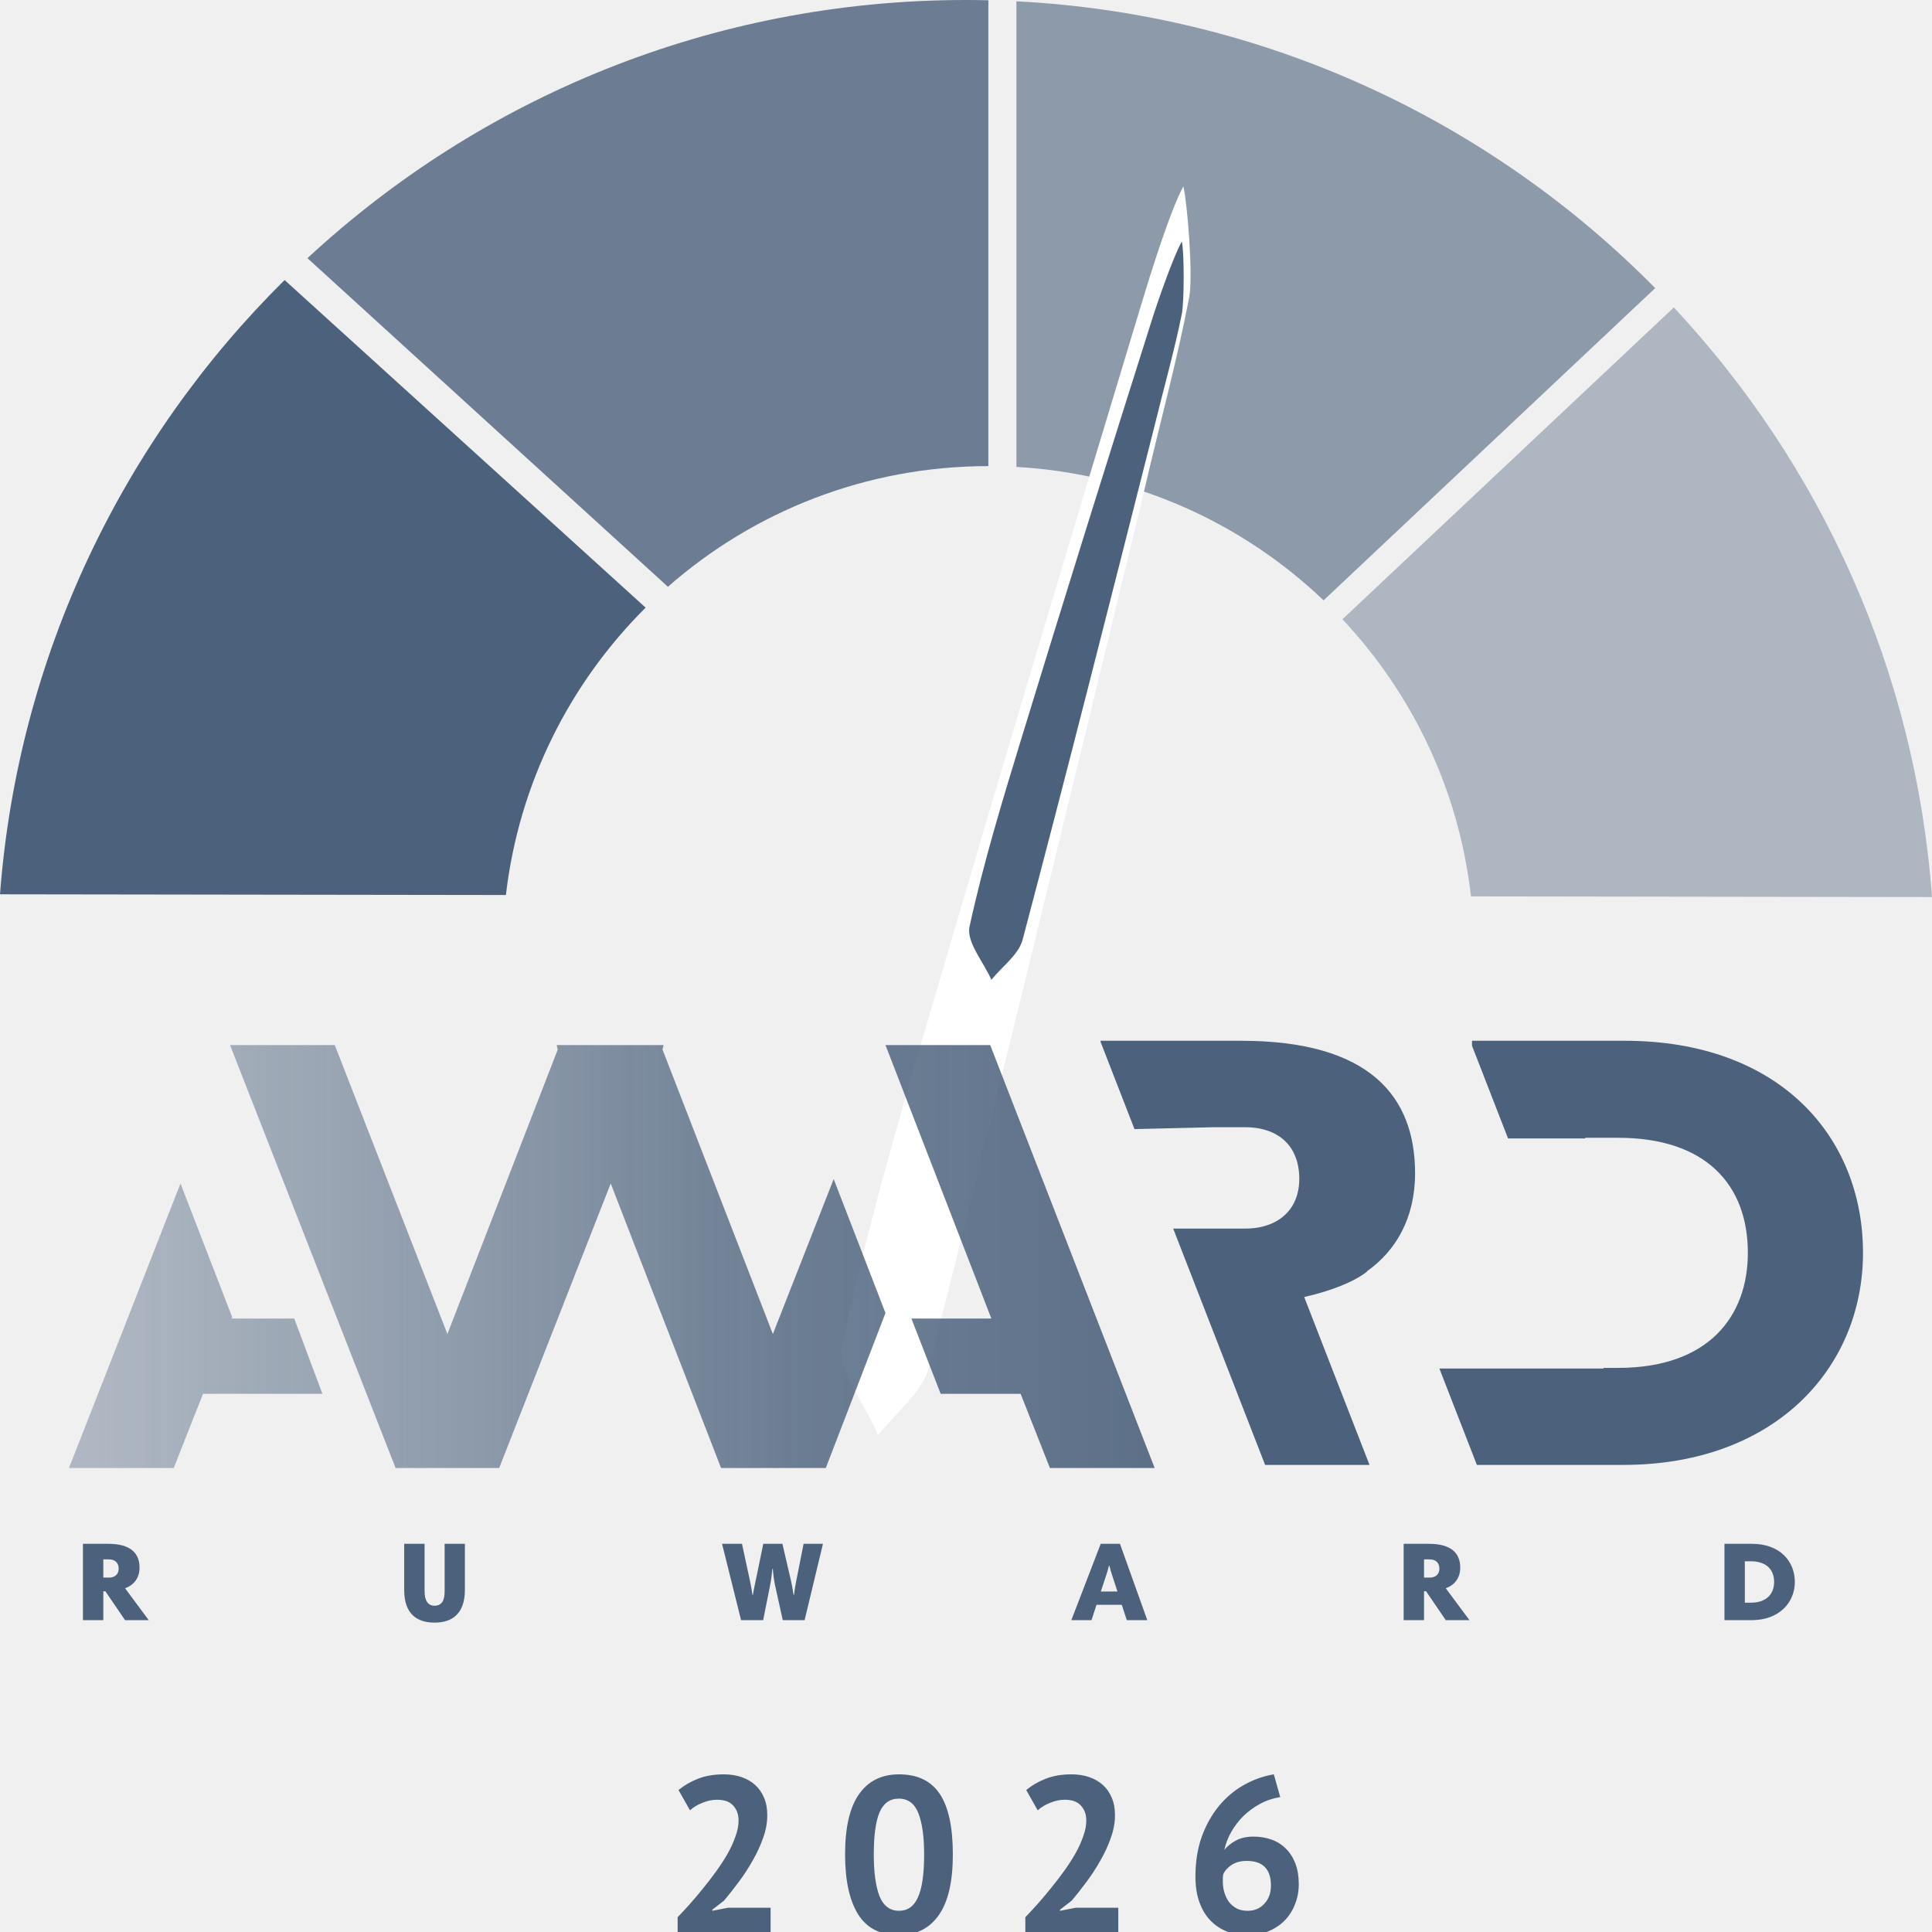
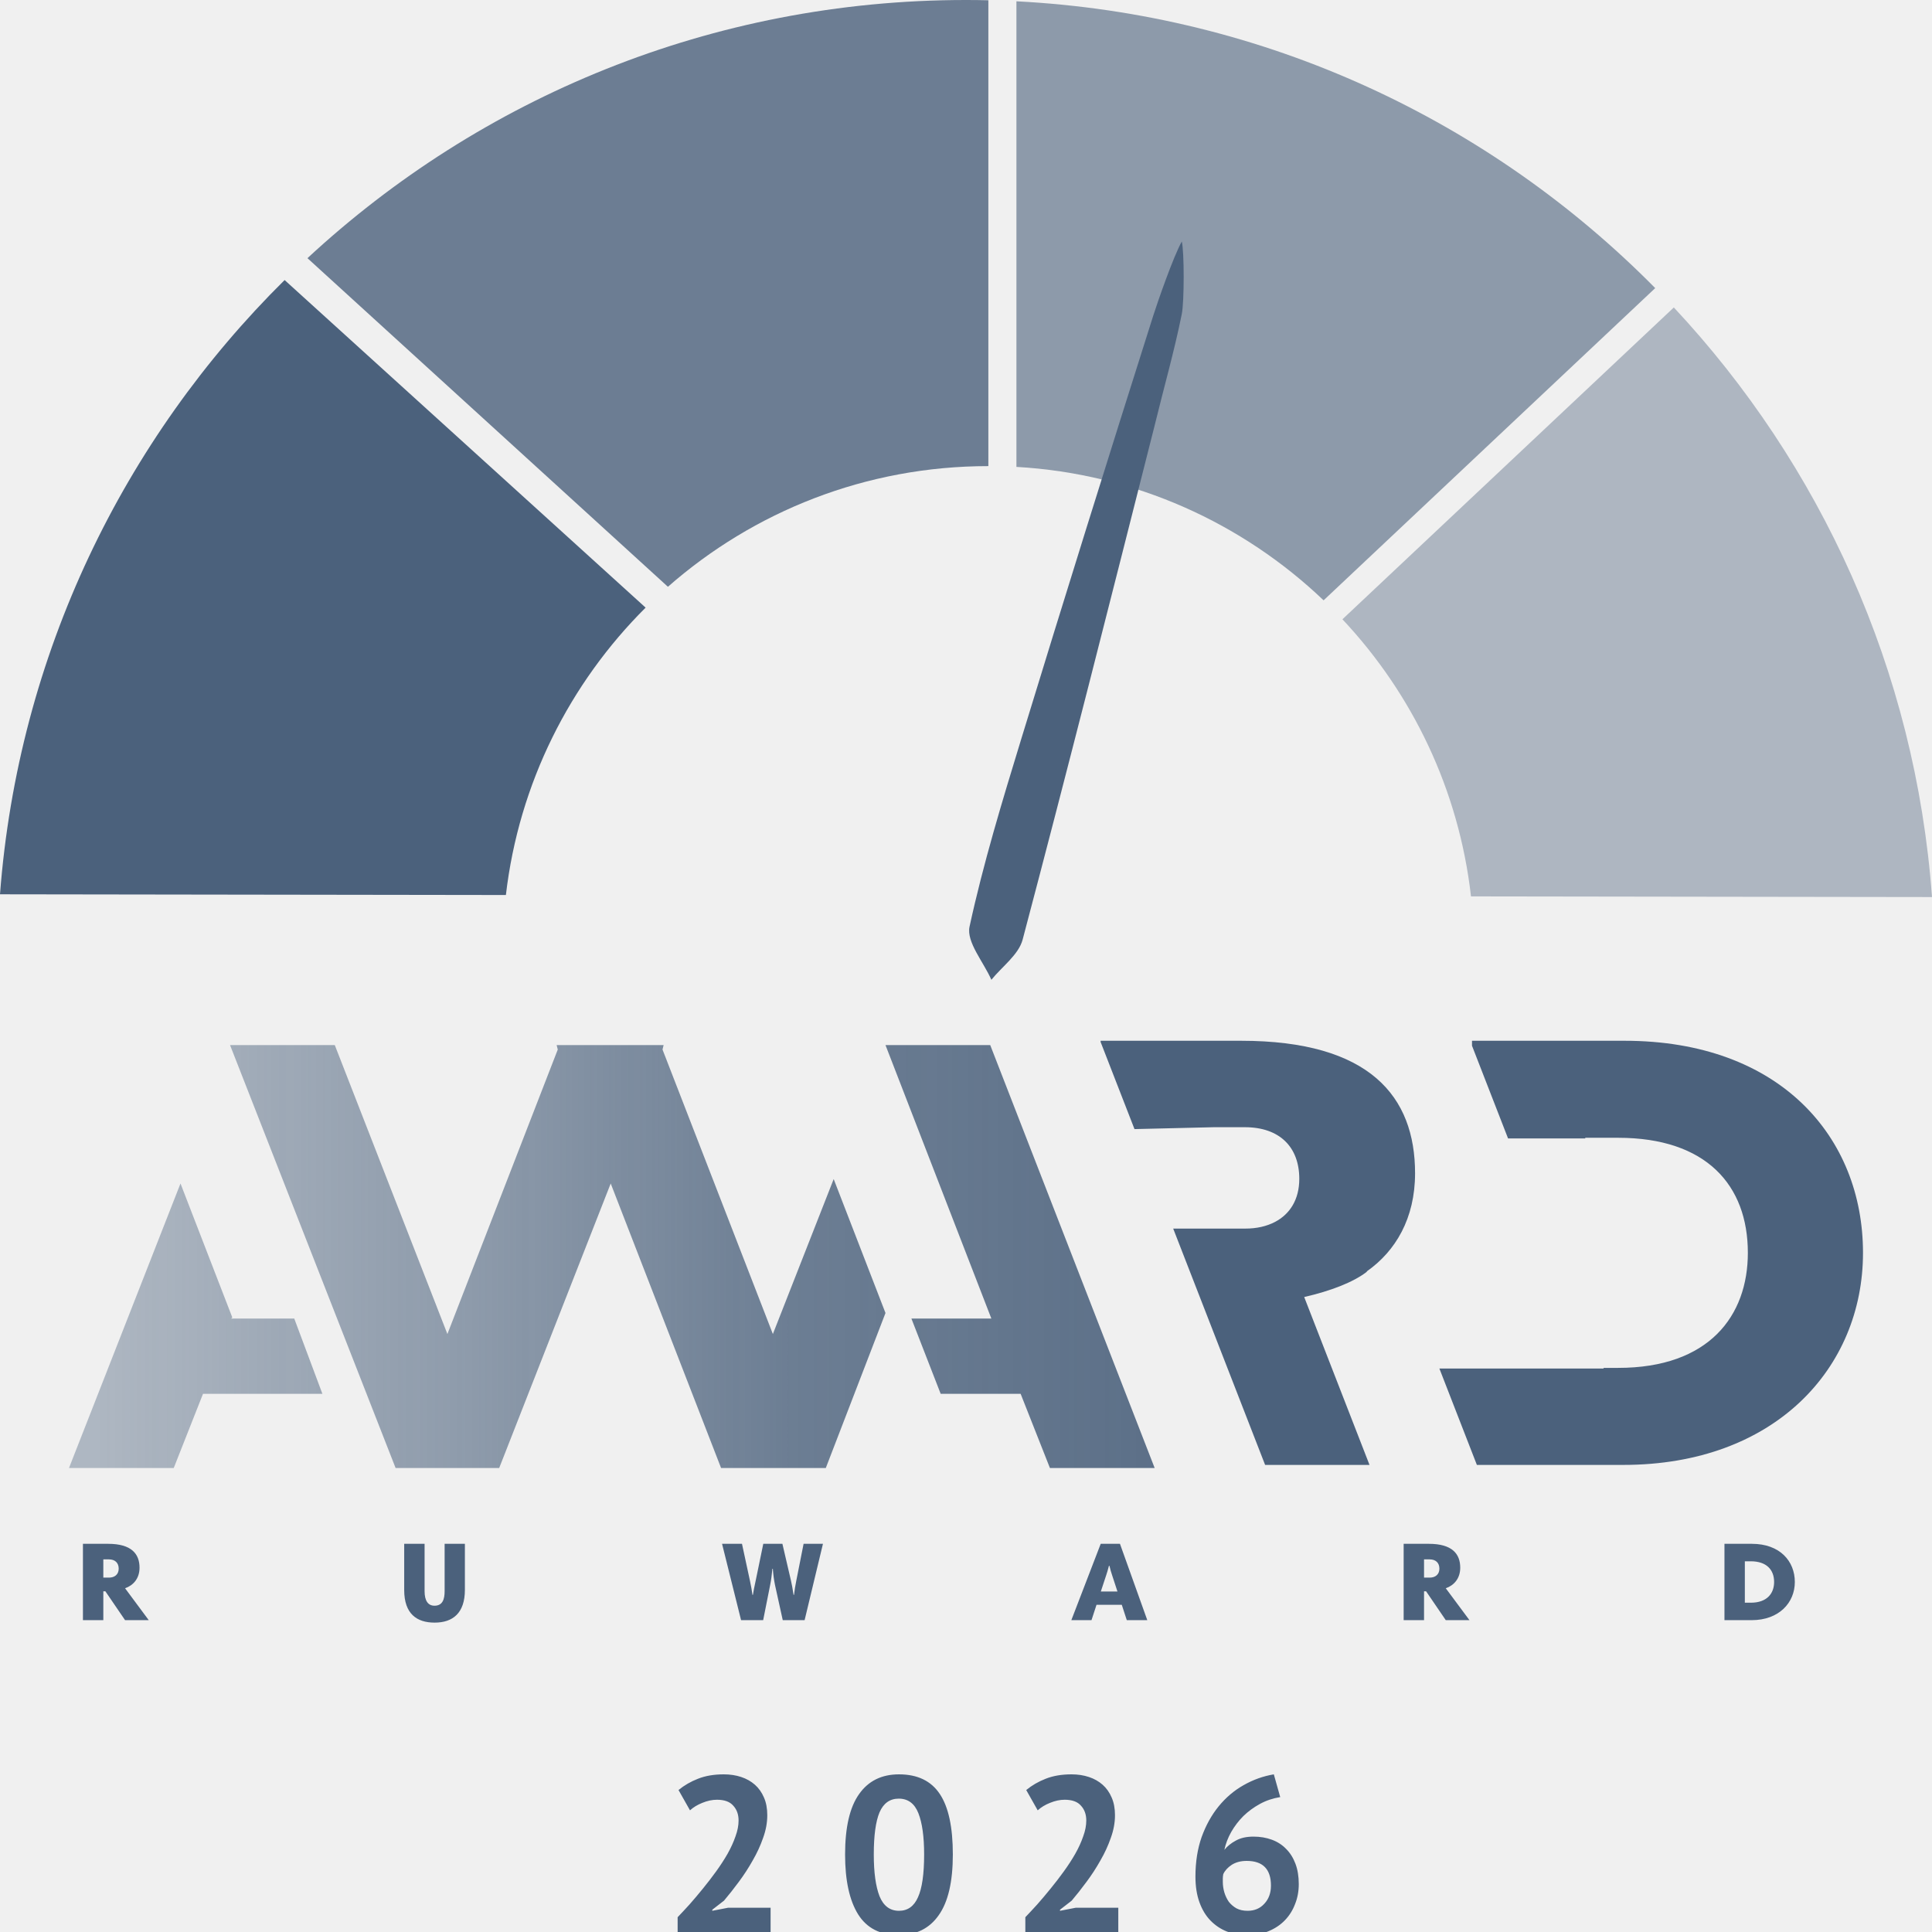
<svg xmlns="http://www.w3.org/2000/svg" width="140" height="140" viewBox="0 0 140 140" fill="none">
  <g clip-path="url(#clip0_30836_104792)">
    <path d="M140 65.004L106.594 64.956C105.715 57.226 102.333 50.256 97.277 44.876L121.292 22.279C131.909 33.641 138.796 48.534 140 65.004Z" fill="#4B617C" fill-opacity="0.4" />
    <path d="M119.943 20.877L95.913 43.502C90.053 37.913 82.268 34.324 73.654 33.833L73.654 0.094C91.74 1.023 108.016 8.798 119.943 20.877Z" fill="#4B617C" fill-opacity="0.6" />
    <path d="M71.62 0.019V33.776C62.723 33.776 54.597 37.077 48.4 42.52L22.279 18.708C34.802 7.098 51.569 0 69.993 0C70.537 0 71.079 0.006 71.62 0.019Z" fill="#4B617C" fill-opacity="0.8" />
    <path d="M20.624 20.293L46.784 44.031C41.298 49.494 37.603 56.755 36.659 64.856L0 64.804C1.319 47.436 8.959 31.834 20.624 20.293Z" fill="#4B617C" />
-     <path d="M85.75 13.5C86.046 14.762 86.469 20.007 86.172 21.555C85.291 26.152 84.047 30.671 82.891 35.643C77.704 57.061 72.633 78.075 67.333 99.024C66.859 100.898 64.902 102.351 63.634 104C62.707 101.79 60.655 99.32 61.05 97.416C62.675 89.582 64.919 81.878 67.164 74.201C72.279 56.705 77.495 39.242 82.78 21.802C83.267 20.195 84.748 15.357 85.75 13.5Z" fill="white" />
    <path d="M85.638 17.5C85.819 18.238 85.819 21.846 85.638 22.752C85.098 25.442 84.337 28.087 83.629 30.996C80.453 43.53 77.348 55.828 74.104 68.088C73.814 69.184 72.616 70.035 71.839 71C71.272 69.707 70.015 68.261 70.257 67.147C71.252 62.562 72.626 58.054 74 53.561C77.132 43.322 80.325 33.102 83.561 22.897C83.859 21.956 85.024 18.587 85.638 17.5Z" fill="#4B617C" />
    <path d="M55.6 131.536C55.6 132.08 55.499 132.629 55.296 133.184C55.104 133.739 54.853 134.283 54.544 134.816C54.245 135.349 53.909 135.867 53.536 136.368C53.173 136.859 52.816 137.312 52.464 137.728L51.616 138.384V138.464L52.768 138.24H55.84V140H49.104V138.928C49.36 138.661 49.648 138.352 49.968 138C50.288 137.637 50.608 137.259 50.928 136.864C51.259 136.459 51.579 136.043 51.888 135.616C52.197 135.189 52.475 134.763 52.72 134.336C52.965 133.899 53.157 133.477 53.296 133.072C53.445 132.667 53.52 132.283 53.52 131.92C53.52 131.483 53.392 131.125 53.136 130.848C52.891 130.56 52.496 130.416 51.952 130.416C51.611 130.416 51.259 130.491 50.896 130.64C50.544 130.779 50.245 130.96 50 131.184L49.168 129.712C49.584 129.371 50.053 129.099 50.576 128.896C51.109 128.683 51.733 128.576 52.448 128.576C52.907 128.576 53.328 128.64 53.712 128.768C54.096 128.896 54.427 129.083 54.704 129.328C54.981 129.573 55.2 129.883 55.36 130.256C55.52 130.619 55.6 131.045 55.6 131.536ZM61.238 134.384C61.238 132.421 61.574 130.965 62.246 130.016C62.918 129.056 63.883 128.576 65.142 128.576C66.486 128.576 67.473 129.051 68.102 130C68.731 130.939 69.046 132.4 69.046 134.384C69.046 136.357 68.705 137.824 68.022 138.784C67.35 139.744 66.385 140.224 65.126 140.224C63.793 140.224 62.812 139.723 62.182 138.72C61.553 137.707 61.238 136.261 61.238 134.384ZM63.318 134.384C63.318 135.685 63.457 136.693 63.734 137.408C64.022 138.112 64.492 138.464 65.142 138.464C65.772 138.464 66.23 138.139 66.518 137.488C66.817 136.837 66.966 135.803 66.966 134.384C66.966 133.093 66.828 132.096 66.55 131.392C66.273 130.688 65.798 130.336 65.126 130.336C64.486 130.336 64.022 130.667 63.734 131.328C63.457 131.989 63.318 133.008 63.318 134.384ZM80.796 131.536C80.796 132.08 80.695 132.629 80.492 133.184C80.3 133.739 80.05 134.283 79.74 134.816C79.442 135.349 79.106 135.867 78.732 136.368C78.37 136.859 78.012 137.312 77.66 137.728L76.812 138.384V138.464L77.964 138.24H81.036V140H74.3V138.928C74.556 138.661 74.844 138.352 75.164 138C75.484 137.637 75.804 137.259 76.124 136.864C76.455 136.459 76.775 136.043 77.084 135.616C77.394 135.189 77.671 134.763 77.916 134.336C78.162 133.899 78.354 133.477 78.492 133.072C78.642 132.667 78.716 132.283 78.716 131.92C78.716 131.483 78.588 131.125 78.332 130.848C78.087 130.56 77.692 130.416 77.148 130.416C76.807 130.416 76.455 130.491 76.092 130.64C75.74 130.779 75.442 130.96 75.196 131.184L74.364 129.712C74.78 129.371 75.25 129.099 75.772 128.896C76.306 128.683 76.93 128.576 77.644 128.576C78.103 128.576 78.524 128.64 78.908 128.768C79.292 128.896 79.623 129.083 79.9 129.328C80.178 129.573 80.396 129.883 80.556 130.256C80.716 130.619 80.796 131.045 80.796 131.536ZM94.114 136.528C94.114 137.051 94.024 137.536 93.842 137.984C93.672 138.432 93.426 138.821 93.106 139.152C92.786 139.483 92.397 139.744 91.938 139.936C91.49 140.128 90.994 140.224 90.45 140.224C89.896 140.224 89.384 140.139 88.914 139.968C88.456 139.787 88.056 139.52 87.714 139.168C87.373 138.816 87.106 138.373 86.914 137.84C86.722 137.307 86.626 136.688 86.626 135.984C86.626 134.928 86.776 133.973 87.074 133.12C87.384 132.267 87.794 131.525 88.306 130.896C88.829 130.256 89.432 129.744 90.114 129.36C90.808 128.965 91.538 128.704 92.306 128.576L92.77 130.224C92.237 130.309 91.746 130.475 91.298 130.72C90.85 130.965 90.45 131.259 90.098 131.6C89.757 131.941 89.464 132.325 89.218 132.752C88.984 133.168 88.818 133.6 88.722 134.048C88.936 133.781 89.213 133.557 89.554 133.376C89.896 133.184 90.322 133.088 90.834 133.088C91.314 133.088 91.757 133.163 92.162 133.312C92.568 133.461 92.914 133.685 93.202 133.984C93.49 134.272 93.714 134.629 93.874 135.056C94.034 135.483 94.114 135.973 94.114 136.528ZM92.098 136.64C92.098 135.445 91.512 134.848 90.338 134.848C89.912 134.848 89.549 134.944 89.25 135.136C88.962 135.328 88.76 135.552 88.642 135.808C88.621 135.925 88.61 136.027 88.61 136.112C88.61 136.197 88.61 136.283 88.61 136.368C88.61 136.624 88.648 136.88 88.722 137.136C88.797 137.381 88.904 137.605 89.042 137.808C89.192 138 89.378 138.16 89.602 138.288C89.826 138.405 90.093 138.464 90.402 138.464C90.904 138.464 91.309 138.293 91.618 137.952C91.938 137.611 92.098 137.173 92.098 136.64Z" fill="#4B617C" />
    <g clip-path="url(#clip1_30836_104792)">
      <path fill-rule="evenodd" clip-rule="evenodd" d="M10.779 117.403H9.063L7.635 115.31H7.487V117.403H6.01V111.871H7.842C9.525 111.871 10.111 112.601 10.111 113.599C10.111 114.393 9.649 114.888 9.063 115.091L10.779 117.403ZM7.891 112.998H7.487V114.32H7.899C8.304 114.32 8.601 114.093 8.601 113.672C8.601 113.258 8.345 112.998 7.891 112.998ZM29.29 111.871V115.221C29.29 116.956 30.214 117.581 31.493 117.581C32.822 117.581 33.688 116.883 33.688 115.204V111.871H32.219V115.302C32.219 115.878 32.079 116.356 31.485 116.356C31.031 116.356 30.767 116.015 30.767 115.302V111.871H29.29ZM56.16 114.856C56.086 114.499 56.028 114.077 56.003 113.68H55.97L55.967 113.712C55.926 114.099 55.885 114.492 55.813 114.831L55.302 117.403H53.701L52.323 111.871H53.767L54.344 114.548C54.439 114.987 54.473 115.213 54.505 115.428C54.511 115.475 54.518 115.521 54.526 115.57H54.559C54.598 115.296 54.667 114.973 54.727 114.694L54.727 114.693C54.743 114.616 54.759 114.543 54.773 114.475L55.31 111.871H56.696L57.315 114.532C57.392 114.863 57.426 115.081 57.461 115.301C57.474 115.388 57.488 115.476 57.505 115.57H57.538C57.579 115.213 57.628 114.904 57.703 114.539L58.231 111.871H59.634L58.305 117.403H56.721L56.16 114.856ZM79.762 111.871H81.157L83.137 117.403H81.652L81.289 116.291H79.457L79.094 117.403H77.633L79.762 111.871ZM79.77 115.326H80.975L80.587 114.142C80.494 113.868 80.463 113.74 80.419 113.557L80.398 113.469H80.356C80.344 113.513 80.333 113.554 80.323 113.594C80.274 113.776 80.233 113.931 80.158 114.15L79.77 115.326ZM104.766 117.403H106.483L104.766 115.091C105.352 114.888 105.814 114.393 105.814 113.599C105.814 112.601 105.228 111.871 103.545 111.871H101.714V117.403H103.191V115.31H103.339L104.766 117.403ZM103.191 112.998H103.595C104.049 112.998 104.304 113.258 104.304 113.672C104.304 114.093 104.007 114.32 103.603 114.32H103.191V112.998ZM126.949 111.871C128.98 111.871 130.06 113.128 130.06 114.637C130.06 116.138 128.913 117.403 126.933 117.403H124.961V111.871H126.949ZM126.867 116.138C128.055 116.138 128.559 115.456 128.559 114.637C128.559 113.753 128.014 113.137 126.867 113.137H126.438V116.138H126.867Z" fill="#4B617C" />
      <path fill-rule="evenodd" clip-rule="evenodd" d="M71.756 75.732L83.671 106.376H76.081L73.959 101.001H68.165L66.043 95.546H71.837L64.166 75.732H71.756ZM24.26 75.732L32.42 96.669L40.418 76.053L40.336 75.732H48.089L48.008 76.053L56.005 96.669L60.412 85.439L64.166 95.145L59.841 106.376H52.251L44.254 85.76L36.174 106.376H28.666L16.67 75.732H24.26ZM16.752 95.546L16.833 95.466L13.079 85.76L5 106.376H12.59L14.711 101.001H23.362L21.322 95.546H16.752Z" fill="url(#paint0_linear_30836_104792)" />
      <path fill-rule="evenodd" clip-rule="evenodd" d="M99.059 92.118C101.123 90.66 102.541 88.299 102.541 85.017C102.541 79.474 99.287 75.418 89.933 75.418H79.755V75.508L82.209 81.818H82.231L87.962 81.682H90.209C92.73 81.682 94.151 83.124 94.151 85.423C94.151 86.925 93.471 87.98 92.391 88.546C91.787 88.863 91.06 89.028 90.254 89.028H89.383L85.014 89.028L87.962 96.607L91.675 106.153H99.24L94.507 93.987C96.433 93.548 98.057 92.912 99.011 92.183C99.037 92.163 99.052 92.141 99.059 92.118Z" fill="#4B617C" />
      <path fill-rule="evenodd" clip-rule="evenodd" d="M117.716 75.418H106.667V75.779L109.279 82.494H114.874V82.448H117.258C123.631 82.448 126.656 85.873 126.656 90.785C126.656 95.337 123.86 99.122 117.258 99.122H116.203V99.168H104.303L107.02 106.153H117.624C128.628 106.153 135 99.122 135 90.785C135 82.403 128.994 75.418 117.716 75.418Z" fill="#4B617C" />
    </g>
  </g>
  <defs>
    <linearGradient id="paint0_linear_30836_104792" x1="85.637" y1="84.553" x2="6.967" y2="84.553" gradientUnits="userSpaceOnUse">
      <stop stop-color="#4B617C" stop-opacity="0.9" />
      <stop offset="0.36" stop-color="#4B617C" stop-opacity="0.8" />
      <stop offset="0.65" stop-color="#4B617C" stop-opacity="0.6" />
      <stop offset="1" stop-color="#4B617C" stop-opacity="0.4" />
    </linearGradient>
    <clipPath id="clip0_30836_104792">
      <rect width="140" height="140" fill="white" />
    </clipPath>
    <clipPath id="clip1_30836_104792">
      <rect width="130" height="42.162" fill="white" transform="translate(5 75.418)" />
    </clipPath>
  </defs>
</svg>
